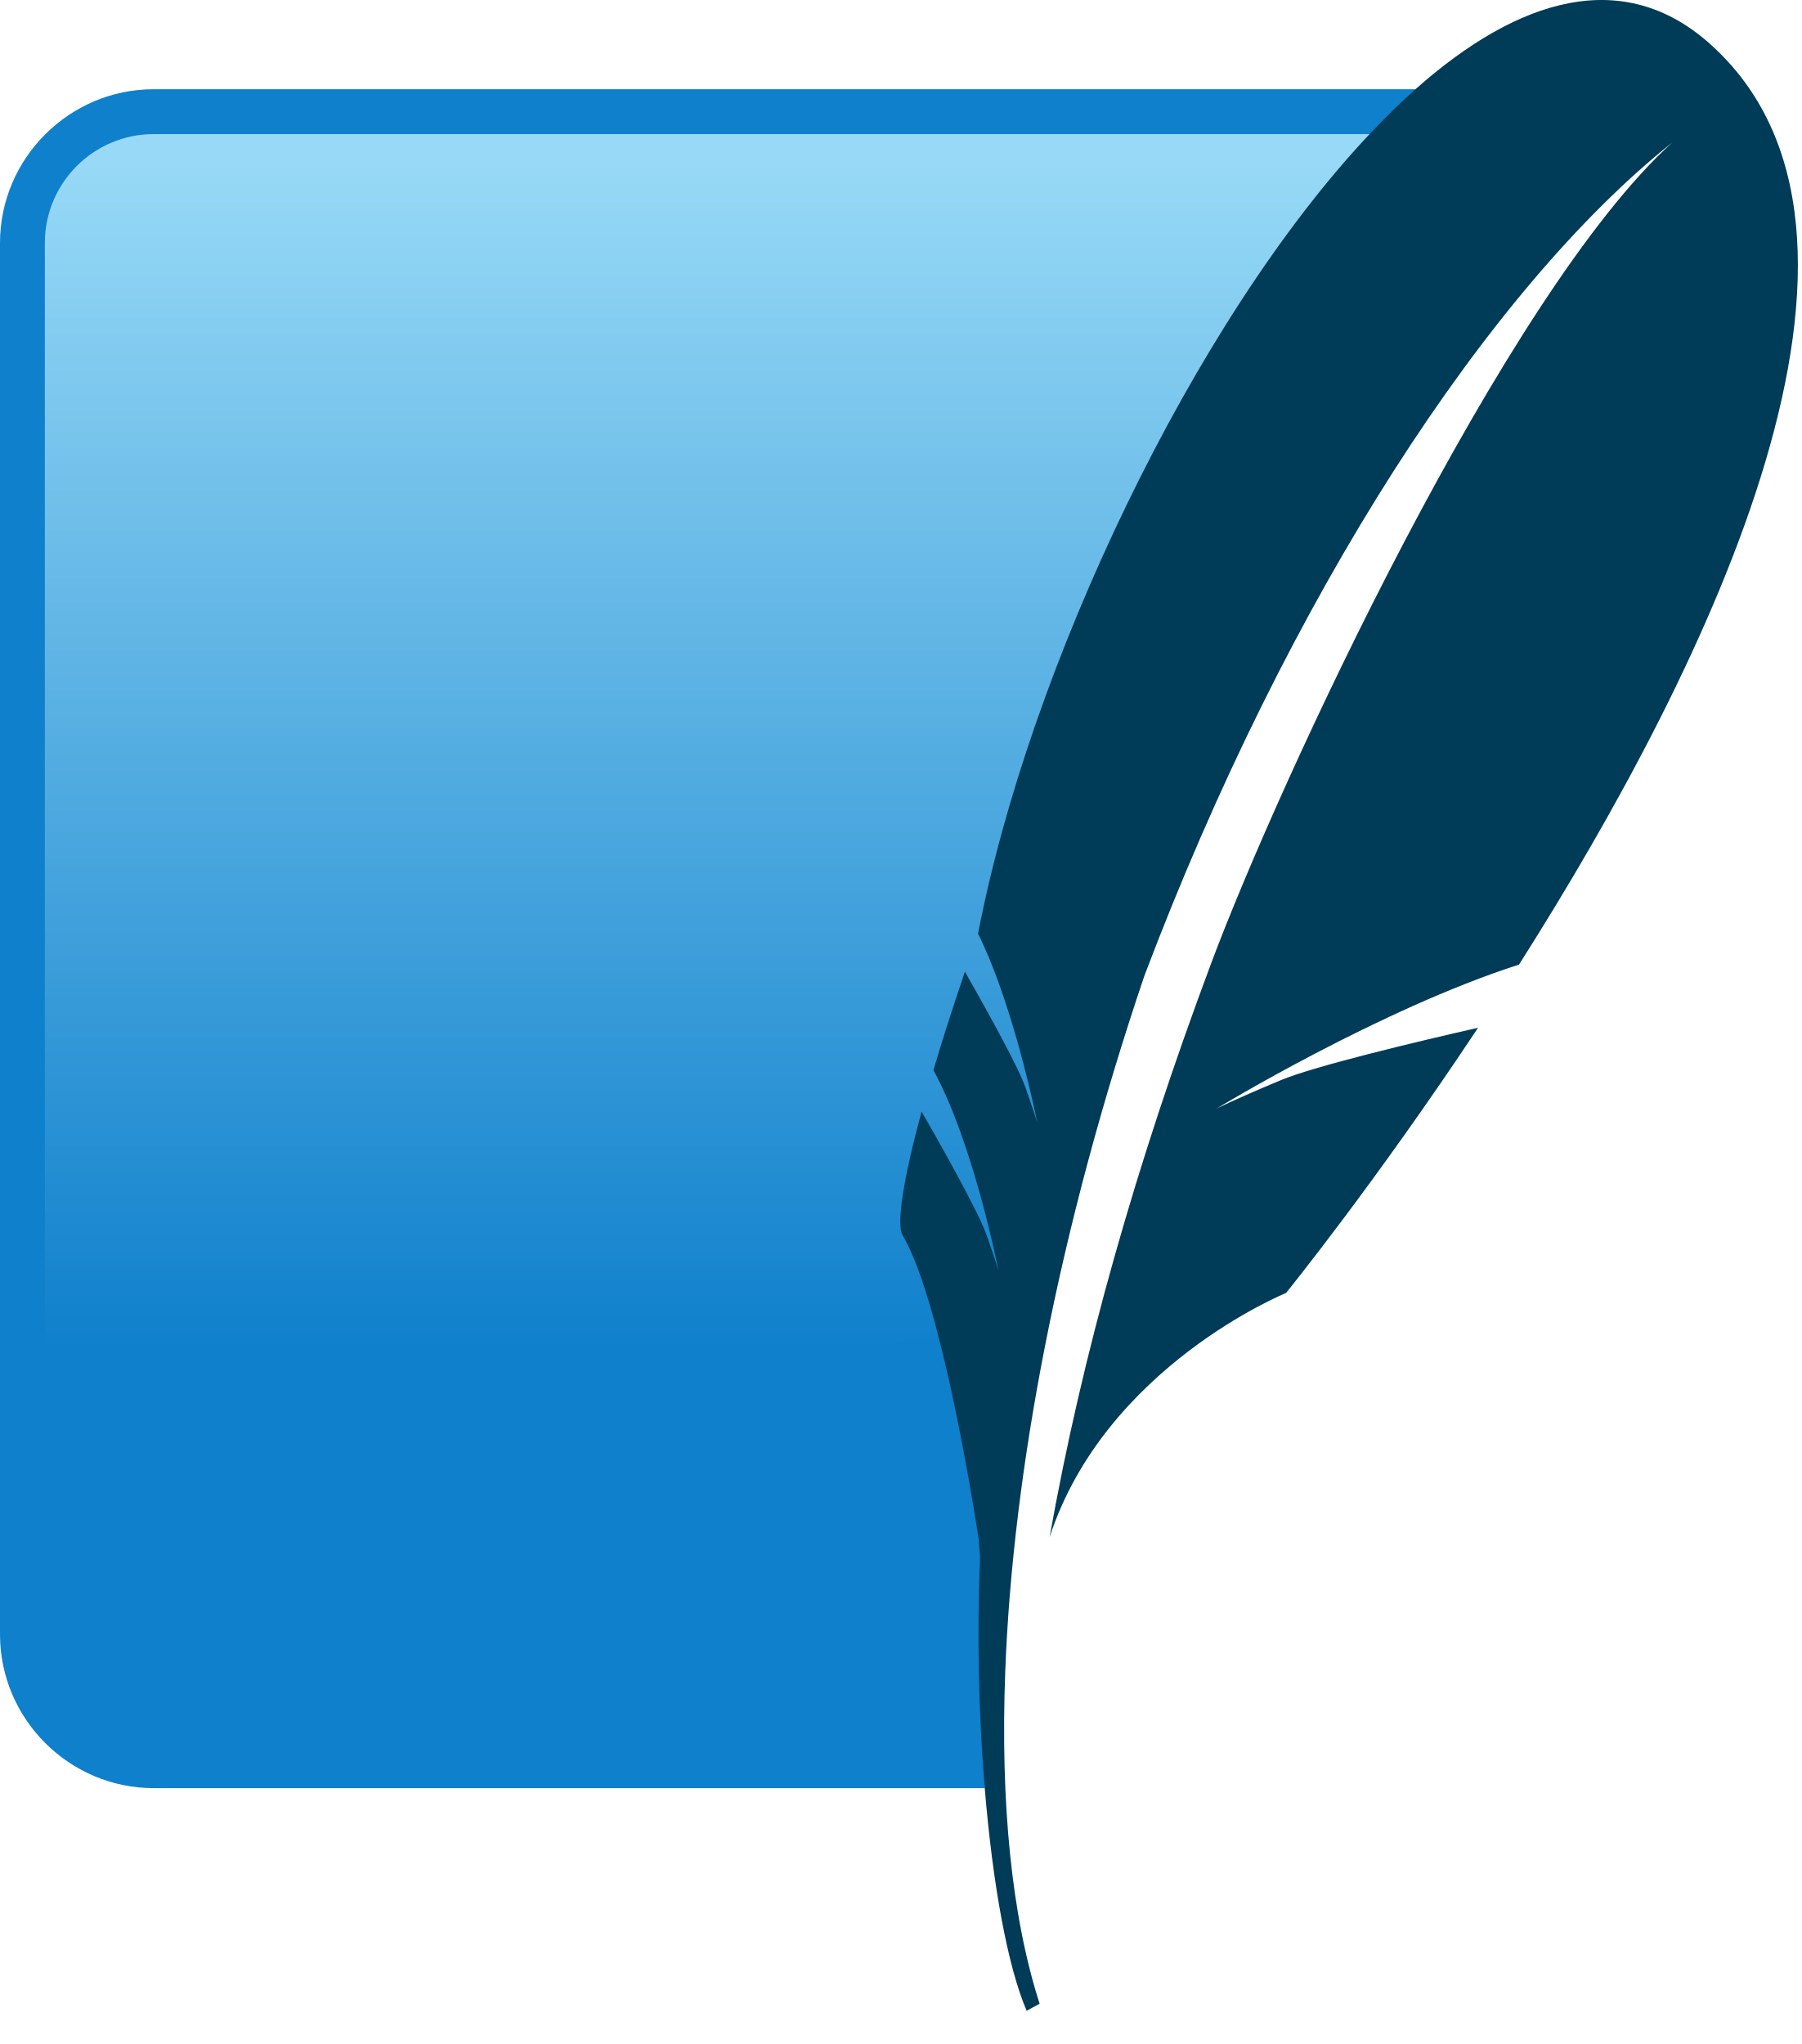
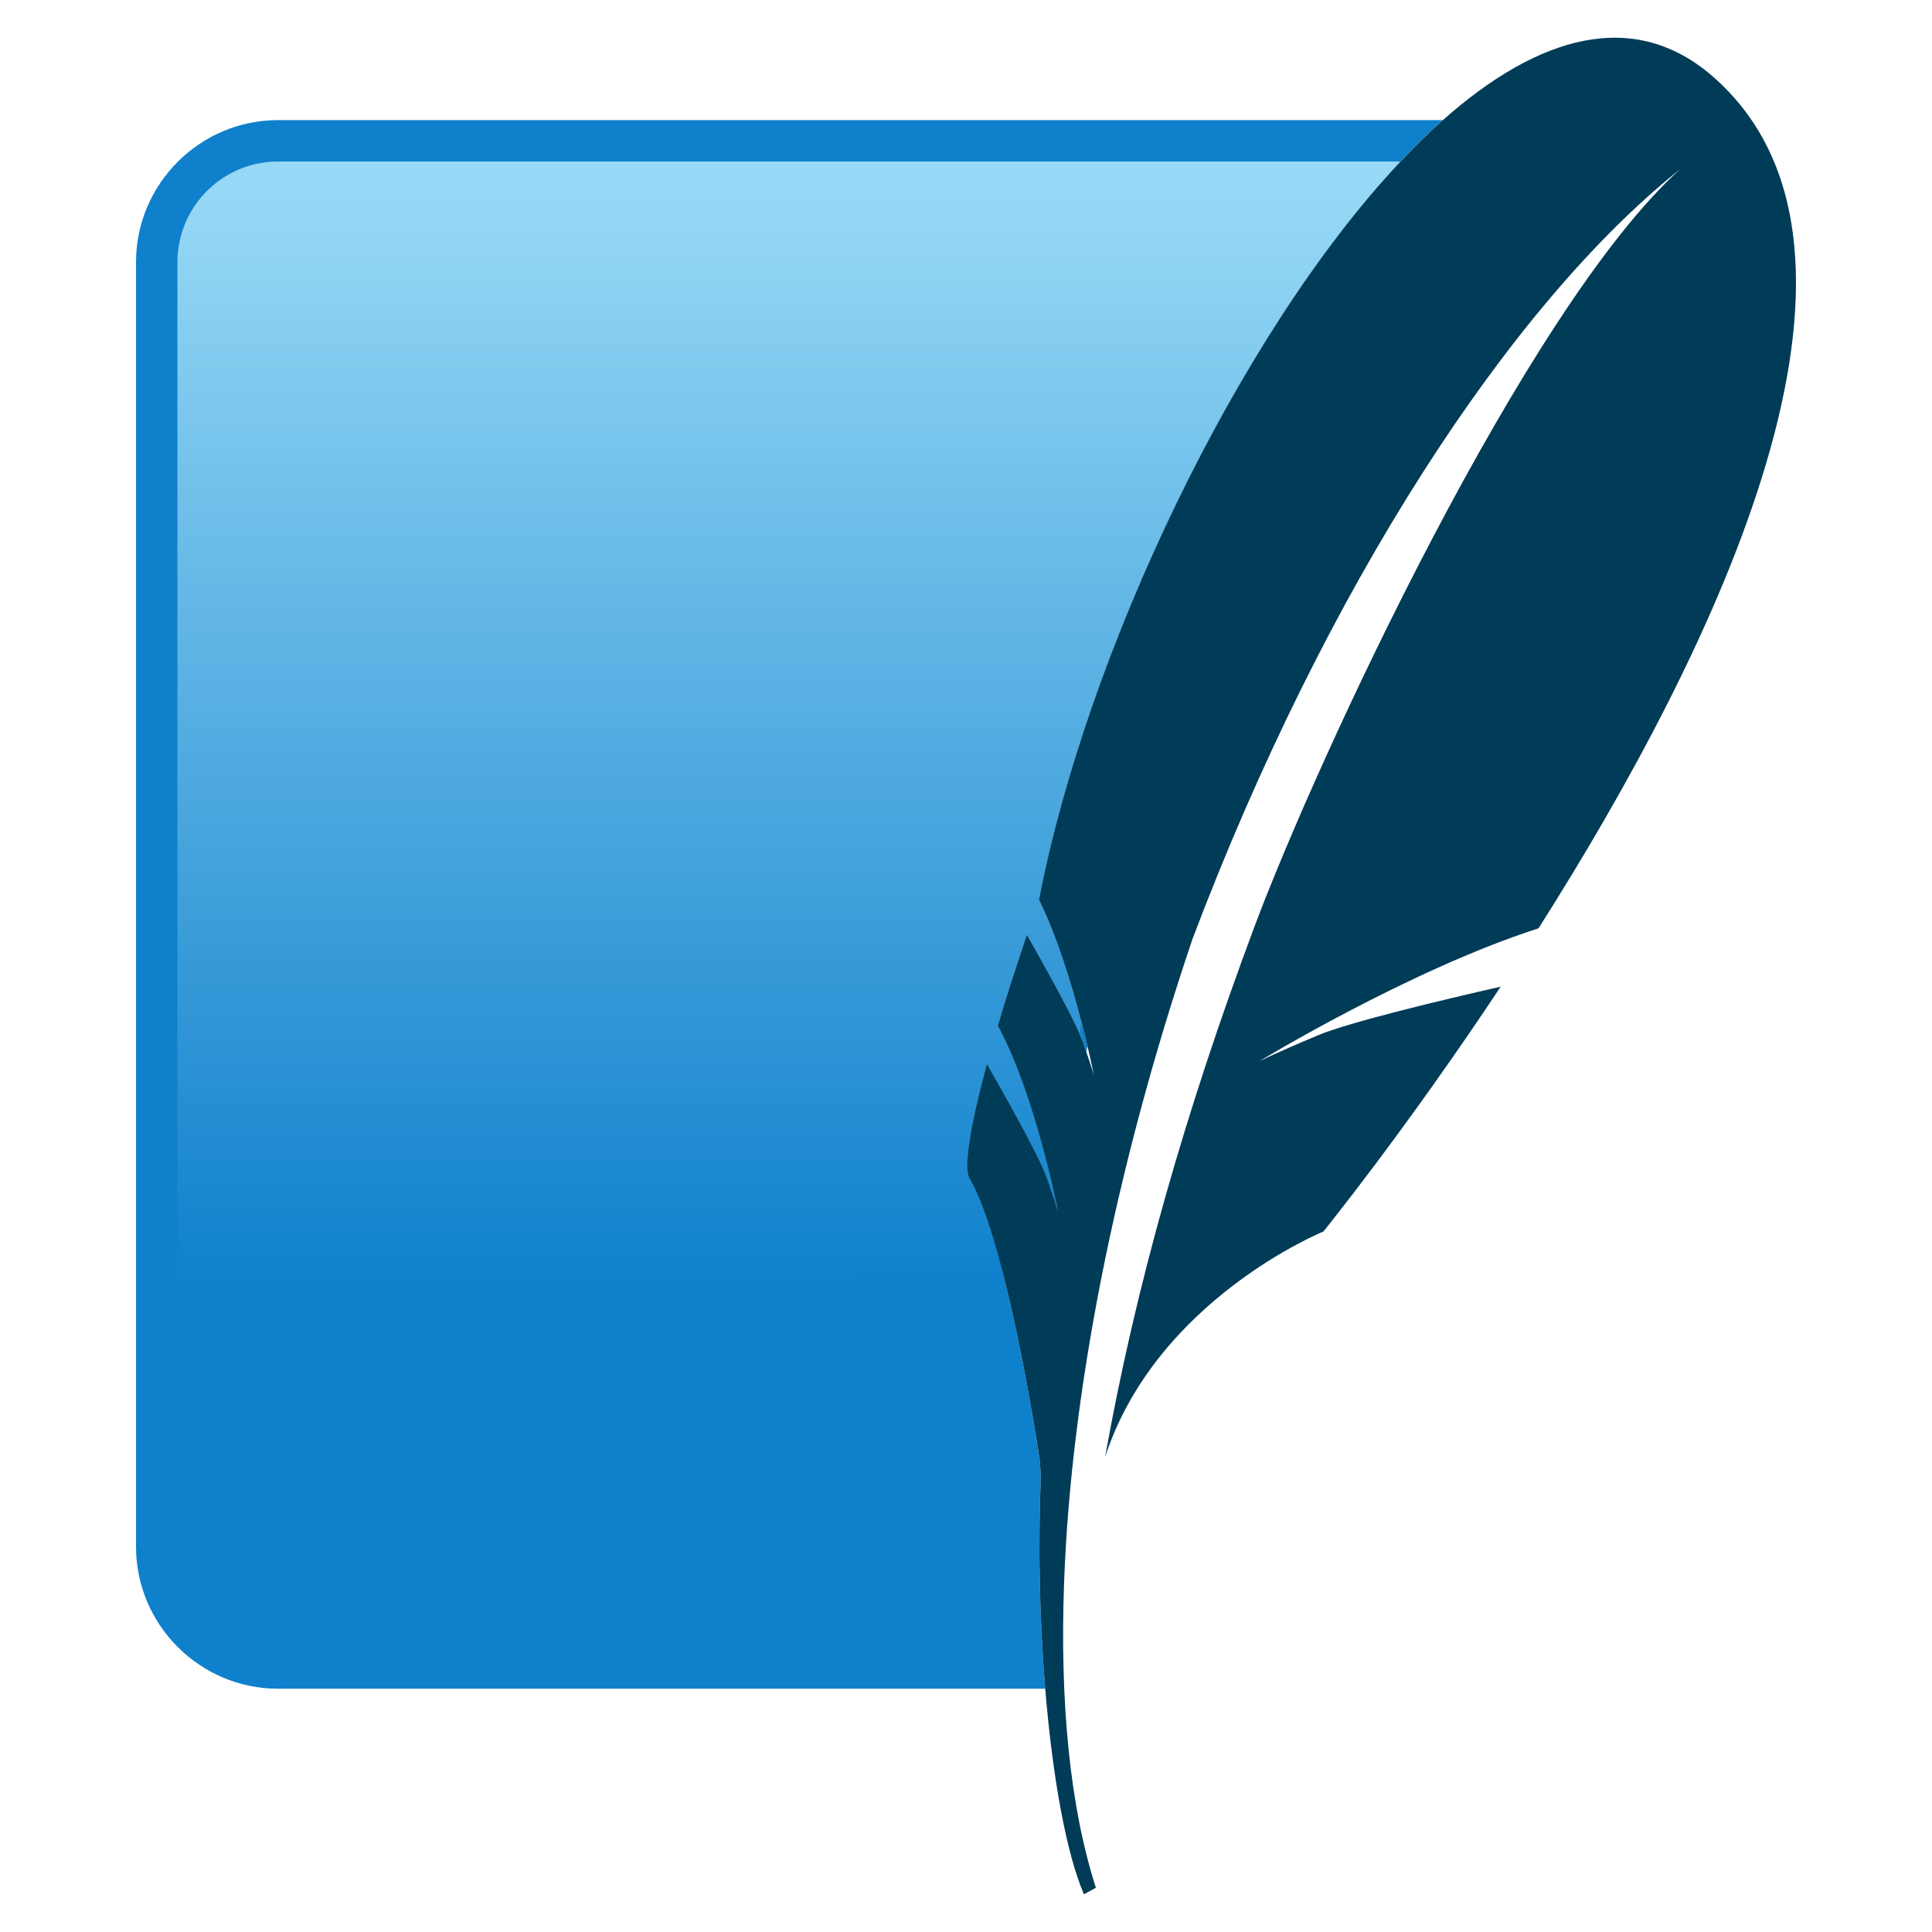
- <svg xmlns="http://www.w3.org/2000/svg" width="201" height="228" viewBox="0 0 201 228" fill="none">
-   <path d="M157.888 9.952H17.15C7.717 9.952 0 17.671 0 27.103V182.311C0 191.742 7.717 199.46 17.15 199.46H109.843C108.791 153.338 124.541 63.831 157.888 9.952Z" fill="#0F80CC" />
-   <path d="M152.775 14.955H17.15C10.452 14.955 5.002 20.404 5.002 27.103V170.986C35.718 159.197 81.819 149.025 113.695 149.487C120.101 115.994 138.927 50.354 152.775 14.955Z" fill="url(#paint0_linear)" />
-   <path d="M190.715 4.872C181.076 -3.723 169.405 -0.271 157.887 9.952C156.178 11.47 154.472 13.155 152.774 14.955C133.07 35.858 114.781 74.576 109.099 104.145C111.312 108.634 113.041 114.362 114.18 118.738C114.472 119.86 114.735 120.914 114.945 121.81C115.446 123.932 115.714 125.307 115.714 125.307C115.714 125.307 115.538 124.639 114.813 122.537C114.675 122.134 114.521 121.694 114.339 121.176C114.261 120.962 114.153 120.702 114.035 120.424C112.75 117.436 109.194 111.13 107.63 108.384C106.291 112.332 105.108 116.026 104.118 119.367C108.635 127.632 111.388 141.796 111.388 141.796C111.388 141.796 111.15 140.878 110.014 137.674C109.007 134.841 103.988 126.046 102.799 123.99C100.765 131.499 99.957 136.568 100.685 137.802C102.1 140.193 103.448 144.32 104.631 148.883C107.304 159.164 109.162 171.679 109.162 171.679C109.162 171.679 109.222 172.508 109.323 173.785C108.952 182.418 109.175 191.369 109.843 199.459C110.729 210.169 112.396 219.37 114.521 224.293L115.964 223.507C112.843 213.806 111.576 201.093 112.131 186.431C112.971 164.02 118.128 136.994 127.657 108.825C143.756 66.302 166.092 32.184 186.535 15.89C167.903 32.718 142.685 87.187 135.135 107.357C126.683 129.945 120.693 151.141 117.083 171.449C123.311 152.41 143.45 144.227 143.45 144.227C143.45 144.227 153.328 132.045 164.871 114.641C157.956 116.218 146.602 118.918 142.799 120.516C137.19 122.869 135.678 123.672 135.678 123.672C135.678 123.672 153.849 112.606 169.439 107.596C190.879 73.828 214.237 25.856 190.715 4.872Z" fill="#003B57" />
-   <defs>
-     <linearGradient id="paint0_linear" x1="90.21" y1="18.148" x2="90.21" y2="162.309" gradientUnits="userSpaceOnUse">
-       <stop stop-color="#97D9F6" />
-       <stop offset="0.92" stop-color="#0F80CC" />
-       <stop offset="1" stop-color="#0F80CC" />
+ <svg xmlns="http://www.w3.org/2000/svg" xmlns:xlink="http://www.w3.org/1999/xlink" id="svg2985" version="1.1" width="256" height="256" xml:space="preserve">
+   <defs id="defs2989">
+     <linearGradient x1="0" y1="0" x2="1" y2="0" gradientUnits="userSpaceOnUse" gradientTransform="matrix(-4.02e-6,-91.8907,-91.8907,4.02e-6,85.8809,161.434)" spreadMethod="pad" id="linearGradient3027">
+       <stop style="stop-opacity:1;stop-color:#97d9f6" offset="0" id="stop3029" />
+       <stop style="stop-opacity:1;stop-color:#0f80cc" offset="0.92" id="stop3031" />
+       <stop style="stop-opacity:1;stop-color:#0f80cc" offset="1" id="stop3033" />
    </linearGradient>
+     <linearGradient xlink:href="#linearGradient3027" id="linearGradient5421" gradientUnits="userSpaceOnUse" gradientTransform="matrix(-4.02e-7,-9.18907,-9.18907,4.02e-7,8.58809,16.1434)" spreadMethod="pad" x1="-15.615" y1="-9.108" x2="-6.741" y2="-9.108" />
+     <linearGradient xlink:href="#linearGradient3027" id="linearGradient3003" gradientUnits="userSpaceOnUse" gradientTransform="matrix(-4.02e-7,-9.18907,-9.18907,4.02e-7,8.58809,16.1434)" spreadMethod="pad" x1="-15.615" y1="-9.108" x2="-6.741" y2="-9.108" />
  </defs>
+   <g id="g2993" transform="matrix(1.25,0,0,-1.25,-41.57475,299.7837)">
+     <g id="g2998" transform="matrix(1.551243,0,0,1.551243,-16.32603,-27.71835)">
+       <path d="m 103.096,71.596 c -0.057,0.722 -0.091,1.191 -0.091,1.191 0,0 -2.189,14.758 -4.795,19.162 -0.412,0.698 0.045,3.565 1.195,7.812 0.672,-1.163 3.511,-6.137 4.082,-7.74 0.642,-1.812 0.777,-2.331 0.777,-2.331 0,0 -1.557,8.011 -4.112,12.686 0.56,1.89 1.229,3.979 1.986,6.212 0.968,-1.698 3.285,-5.809 3.795,-7.235 0.103,-0.293 0.19,-0.542 0.268,-0.77 0.025,0.137 0.05,0.274 0.075,0.411 -0.585,2.482 -1.734,6.801 -3.307,9.992 3.49,18.165 15.393,42.445 27.596,53.278 l -79.605,0 c -5.335,0 -9.7,-4.366 -9.7,-9.701 l 0,-87.789 c 0,-5.335 4.365,-9.7 9.7,-9.7 l 52.43,0 c -0.378,4.576 -0.504,9.639 -0.294,14.522" style="fill:#0f80cc;fill-opacity:1;fill-rule:nonzero;stroke:none" id="path3005" />
+       <path d="m 99.406,99.761 c 0.672,-1.163 3.511,-6.137 4.082,-7.74 0.642,-1.812 0.777,-2.331 0.777,-2.331 0,0 -1.557,8.011 -4.112,12.686 0.56,1.89 1.229,3.979 1.986,6.212 0.885,-1.553 2.896,-5.12 3.623,-6.81 0.027,0.319 0.054,0.638 0.082,0.954 -0.644,2.475 -1.622,5.715 -2.874,8.254 3.214,16.725 13.559,38.625 24.704,50.448 l -76.713,0 c -3.788,0 -6.871,-3.082 -6.871,-6.871 l 0,-81.384 c 17.374,6.668 38.323,12.763 56.353,12.502 -0.669,2.581 -1.431,4.915 -2.232,6.268 -0.412,0.698 0.045,3.565 1.195,7.812" style="fill:url(#linearGradient3003);fill-opacity:1;fill-rule:nonzero;stroke:none" id="path3035" />
+       <path d="m 149.133,167.137 c -5.452,4.862 -12.053,2.909 -18.568,-2.873 -0.967,-0.859 -1.932,-1.812 -2.892,-2.83 -11.145,-11.823 -21.49,-33.723 -24.704,-50.448 1.252,-2.539 2.23,-5.779 2.874,-8.254 0.165,-0.635 0.314,-1.231 0.433,-1.738 0.283,-1.2 0.435,-1.978 0.435,-1.978 0,0 -0.1,0.378 -0.51,1.567 -0.078,0.228 -0.165,0.477 -0.268,0.77 -0.044,0.121 -0.105,0.268 -0.172,0.425 -0.727,1.69 -2.738,5.257 -3.623,6.81 -0.757,-2.233 -1.426,-4.322 -1.986,-6.212 2.555,-4.675 4.112,-12.686 4.112,-12.686 0,0 -0.135,0.519 -0.777,2.331 -0.57,1.603 -3.409,6.577 -4.082,7.74 -1.15,-4.247 -1.607,-7.114 -1.195,-7.812 0.8,-1.353 1.562,-3.687 2.232,-6.268 1.512,-5.815 2.563,-12.894 2.563,-12.894 0,0 0.034,-0.469 0.091,-1.191 -0.21,-4.883 -0.084,-9.946 0.294,-14.522 0.501,-6.058 1.444,-11.262 2.646,-14.047 l 0.816,0.445 c -1.765,5.487 -2.482,12.678 -2.168,20.971 0.475,12.676 3.392,27.963 8.782,43.896 9.106,24.052 21.74,43.35 33.303,52.566 -10.539,-9.518 -24.803,-40.327 -29.073,-51.736 -4.781,-12.776 -8.169,-24.765 -10.211,-36.252 3.523,10.769 14.914,15.398 14.914,15.398 0,0 5.587,6.89 12.116,16.734 -3.911,-0.892 -10.333,-2.419 -12.484,-3.323 -3.173,-1.331 -4.028,-1.785 -4.028,-1.785 0,0 10.278,6.259 19.096,9.093 12.127,19.1 25.339,46.234 12.034,58.103" style="fill:#003b57;fill-opacity:1;fill-rule:nonzero;stroke:none" id="path3045" />
+     </g>
+   </g>
</svg>
